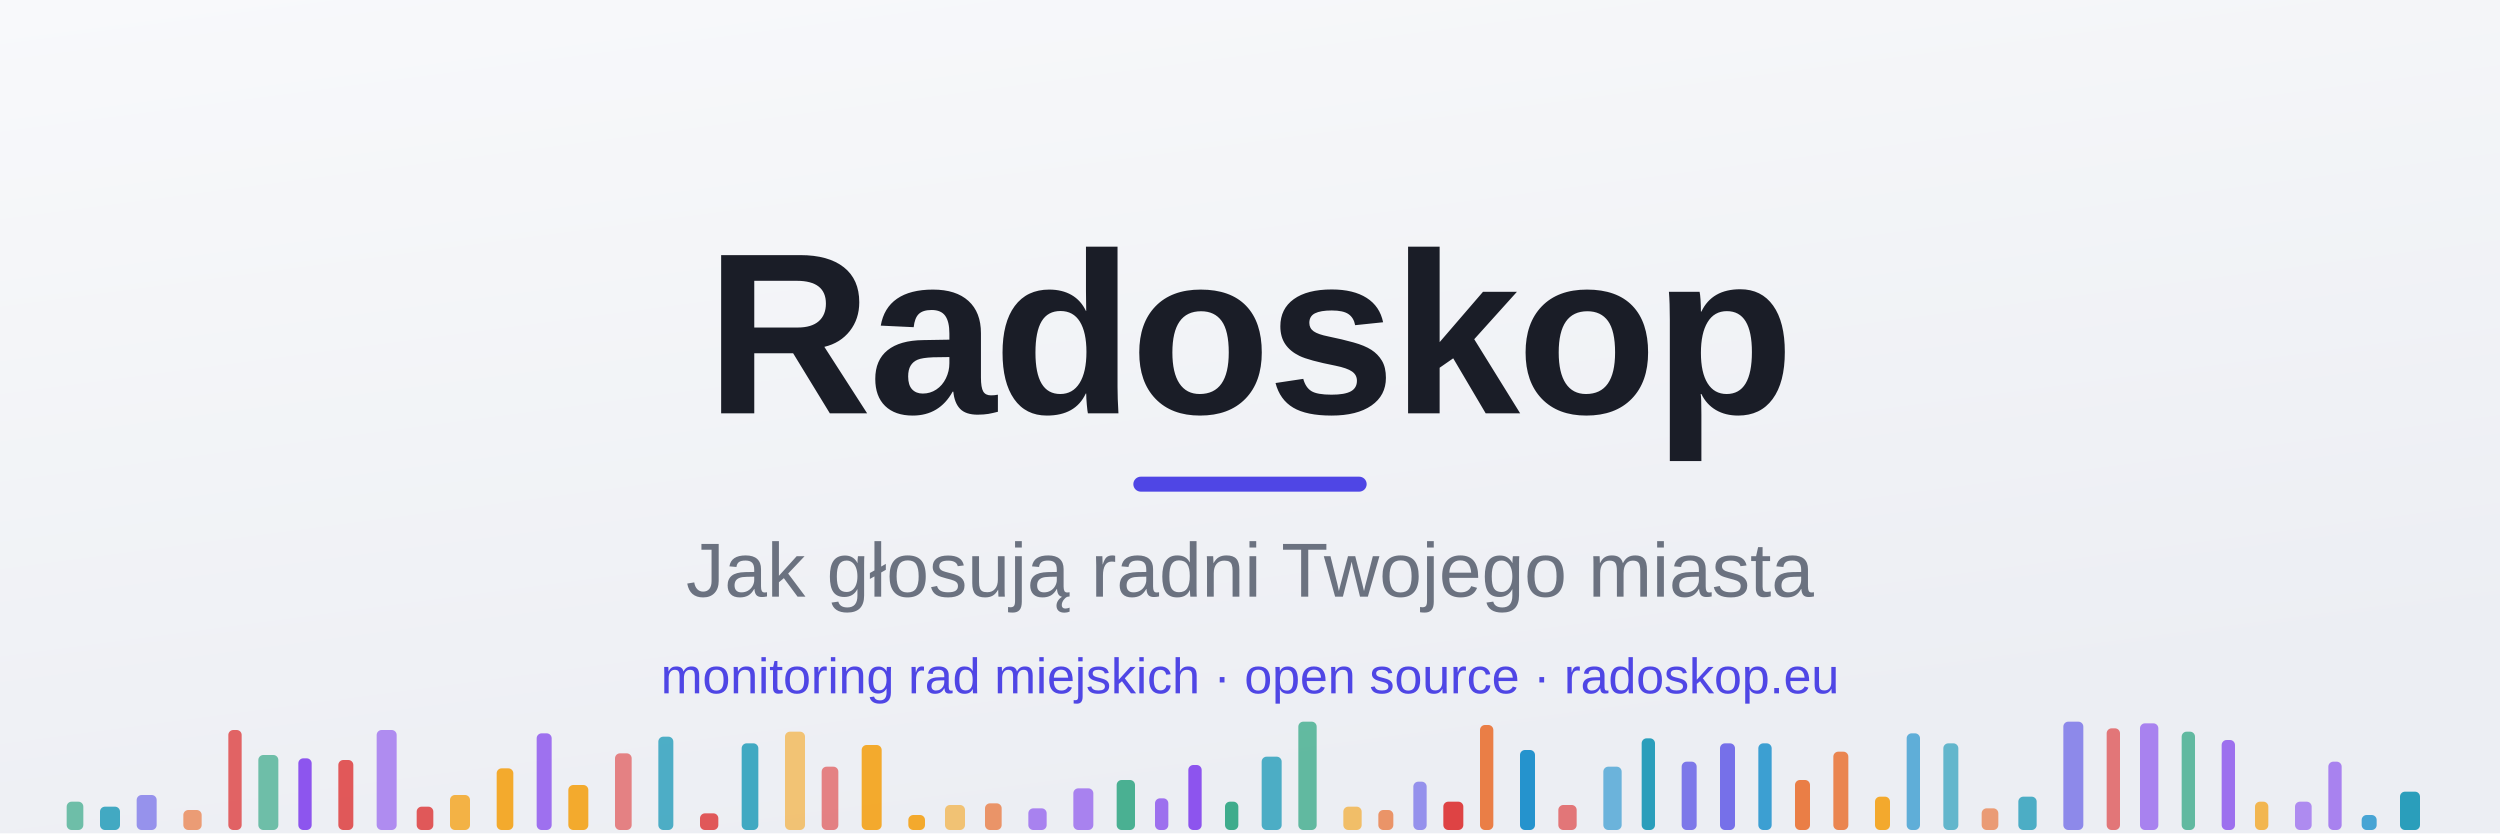
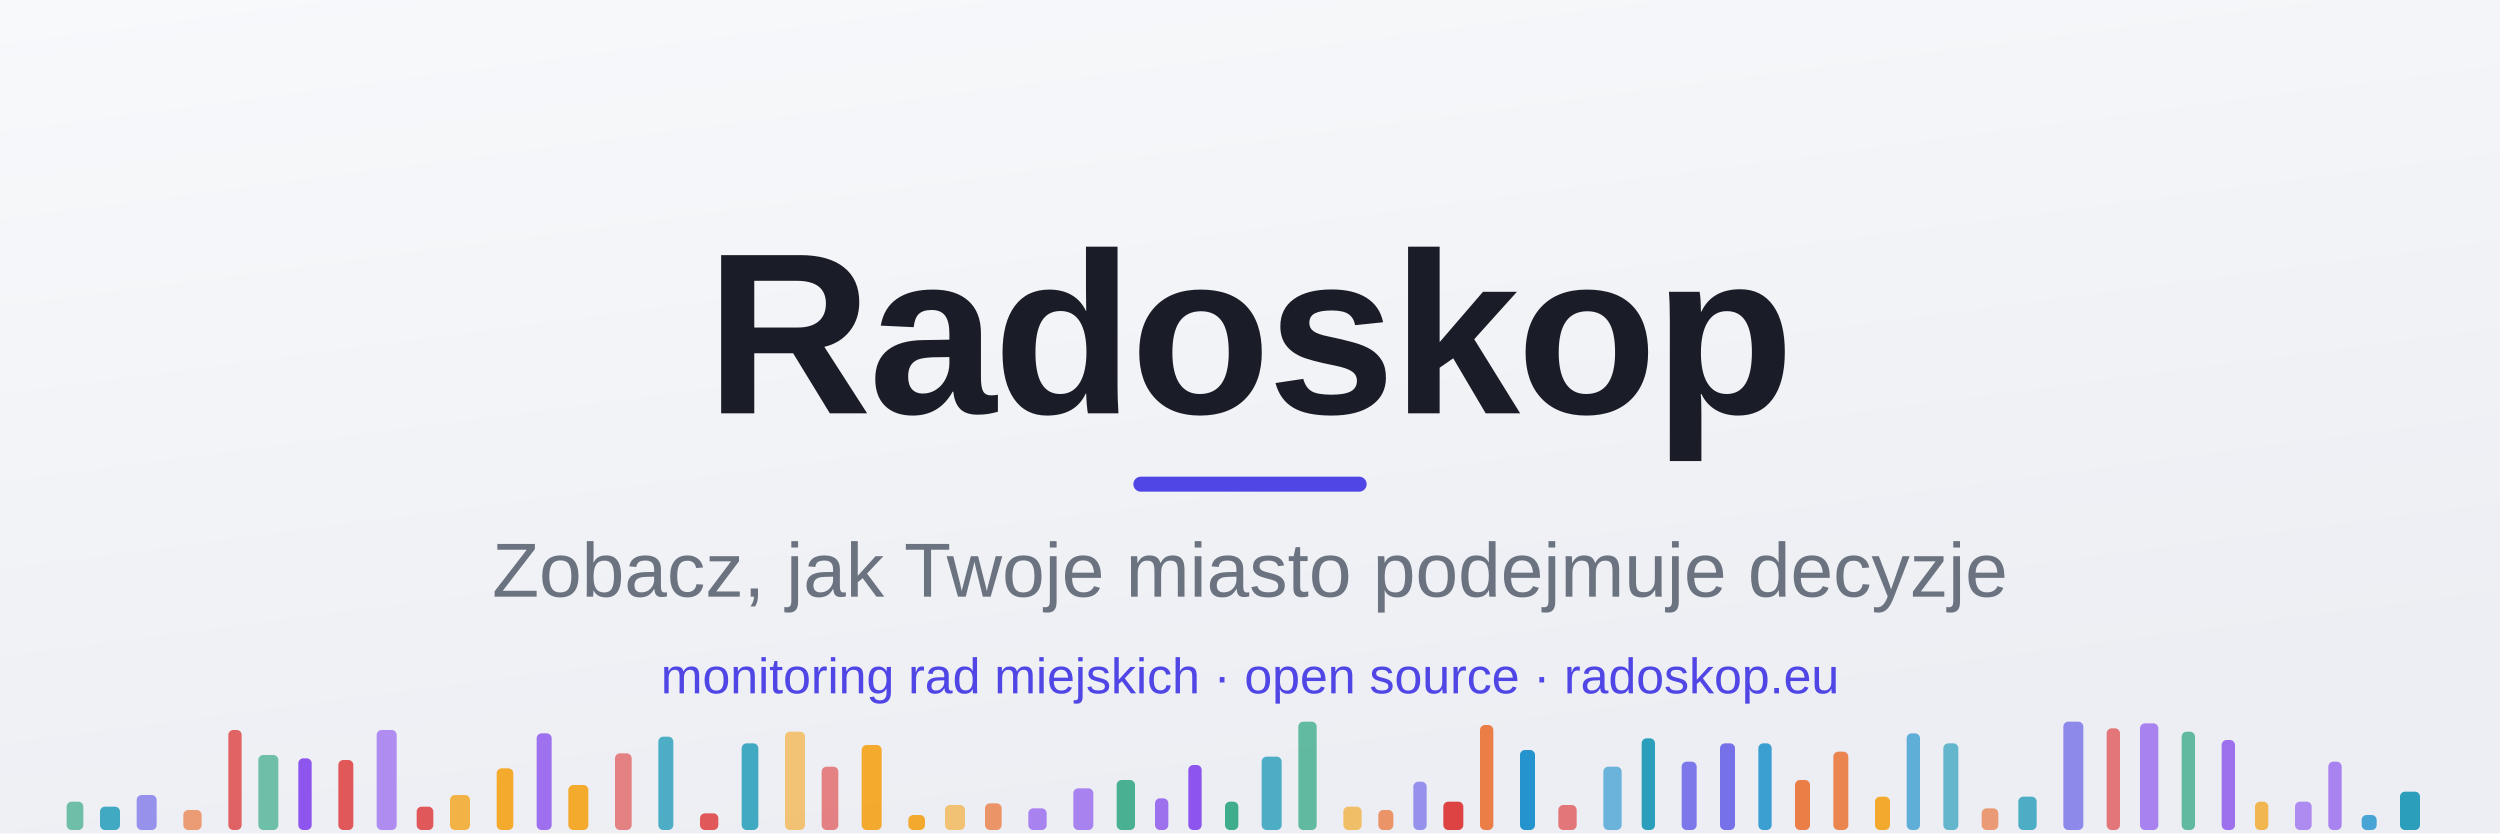
<svg xmlns="http://www.w3.org/2000/svg" width="1500" height="500" viewBox="0 0 1500 500">
  <defs>
    <linearGradient id="bg" x1="0" y1="0" x2="0.4" y2="1">
      <stop offset="0%" stop-color="#f8f9fb" />
      <stop offset="100%" stop-color="#eceef3" />
    </linearGradient>
  </defs>
  <rect width="1500" height="500" fill="url(#bg)" />
  <text x="750.0" y="248" font-family="Liberation Sans, DejaVu Sans, sans-serif" font-size="138" font-weight="700" fill="#1a1d27" text-anchor="middle" letter-spacing="-2">Radoskop</text>
  <rect x="680.0" y="286" width="140" height="9" rx="4.5" fill="#4f46e5" />
-   <text x="750.0" y="358" font-family="Liberation Sans, DejaVu Sans, sans-serif" font-size="46" fill="#6b7280" text-anchor="middle">Jak głosują radni Twojego miasta</text>
+   <text x="750.0" y="358" font-family="Liberation Sans, DejaVu Sans, sans-serif" font-size="46" fill="#6b7280" text-anchor="middle">Zobacz, jak Twoje miasto podejmuje decyzje</text>
  <text x="750.0" y="416" font-family="Liberation Sans, DejaVu Sans, sans-serif" font-size="30" fill="#4f46e5" text-anchor="middle">monitoring rad miejskich  ·  open source  ·  radoskop.eu</text>
  <rect x="40" y="481" width="10" height="17" rx="3" fill="#059669" opacity="0.55" />
  <rect x="60" y="484" width="12" height="14" rx="3" fill="#0891b2" opacity="0.75" />
  <rect x="82" y="477" width="12" height="21" rx="3" fill="#4f46e5" opacity="0.55" />
  <rect x="110" y="486" width="11" height="12" rx="3" fill="#ea580c" opacity="0.55" />
  <rect x="137" y="438" width="8" height="60" rx="3" fill="#dc2626" opacity="0.7" />
  <rect x="155" y="453" width="12" height="45" rx="3" fill="#059669" opacity="0.55" />
  <rect x="179" y="455" width="8" height="43" rx="3" fill="#7c3aed" opacity="0.85" />
  <rect x="203" y="456" width="9" height="42" rx="3" fill="#dc2626" opacity="0.75" />
  <rect x="226" y="438" width="12" height="60" rx="3" fill="#7c3aed" opacity="0.55" />
  <rect x="250" y="484" width="10" height="14" rx="3" fill="#dc2626" opacity="0.75" />
  <rect x="270" y="477" width="12" height="21" rx="3" fill="#f59e0b" opacity="0.75" />
  <rect x="298" y="461" width="10" height="37" rx="3" fill="#f59e0b" opacity="0.85" />
  <rect x="322" y="440" width="9" height="58" rx="3" fill="#7c3aed" opacity="0.7" />
  <rect x="341" y="471" width="12" height="27" rx="3" fill="#f59e0b" opacity="0.85" />
  <rect x="369" y="452" width="10" height="46" rx="3" fill="#dc2626" opacity="0.55" />
  <rect x="395" y="442" width="9" height="56" rx="3" fill="#0891b2" opacity="0.7" />
  <rect x="420" y="488" width="11" height="10" rx="3" fill="#dc2626" opacity="0.75" />
  <rect x="445" y="446" width="10" height="52" rx="3" fill="#0891b2" opacity="0.75" />
  <rect x="471" y="439" width="12" height="59" rx="3" fill="#f59e0b" opacity="0.55" />
  <rect x="493" y="460" width="10" height="38" rx="3" fill="#dc2626" opacity="0.55" />
  <rect x="517" y="447" width="12" height="51" rx="3" fill="#f59e0b" opacity="0.85" />
  <rect x="545" y="489" width="10" height="9" rx="3" fill="#f59e0b" opacity="0.85" />
  <rect x="567" y="483" width="12" height="15" rx="3" fill="#f59e0b" opacity="0.55" />
  <rect x="591" y="482" width="10" height="16" rx="3" fill="#ea580c" opacity="0.6" />
  <rect x="617" y="485" width="11" height="13" rx="3" fill="#7c3aed" opacity="0.6" />
  <rect x="644" y="473" width="12" height="25" rx="3" fill="#7c3aed" opacity="0.6" />
  <rect x="670" y="468" width="11" height="30" rx="3" fill="#059669" opacity="0.7" />
  <rect x="693" y="479" width="8" height="19" rx="3" fill="#7c3aed" opacity="0.7" />
  <rect x="713" y="459" width="8" height="39" rx="3" fill="#7c3aed" opacity="0.85" />
  <rect x="735" y="481" width="8" height="17" rx="3" fill="#059669" opacity="0.75" />
  <rect x="757" y="454" width="12" height="44" rx="3" fill="#0891b2" opacity="0.7" />
  <rect x="779" y="433" width="11" height="65" rx="3" fill="#059669" opacity="0.6" />
  <rect x="806" y="484" width="11" height="14" rx="3" fill="#f59e0b" opacity="0.6" />
  <rect x="827" y="486" width="9" height="12" rx="3" fill="#ea580c" opacity="0.6" />
  <rect x="848" y="469" width="8" height="29" rx="3" fill="#4f46e5" opacity="0.55" />
  <rect x="866" y="481" width="12" height="17" rx="3" fill="#dc2626" opacity="0.85" />
  <rect x="888" y="435" width="8" height="63" rx="3" fill="#ea580c" opacity="0.75" />
  <rect x="912" y="450" width="9" height="48" rx="3" fill="#0284c7" opacity="0.85" />
  <rect x="935" y="483" width="11" height="15" rx="3" fill="#dc2626" opacity="0.6" />
  <rect x="962" y="460" width="11" height="38" rx="3" fill="#0284c7" opacity="0.55" />
  <rect x="985" y="443" width="8" height="55" rx="3" fill="#0891b2" opacity="0.85" />
  <rect x="1009" y="457" width="9" height="41" rx="3" fill="#4f46e5" opacity="0.7" />
  <rect x="1032" y="446" width="9" height="52" rx="3" fill="#4f46e5" opacity="0.75" />
  <rect x="1055" y="446" width="8" height="52" rx="3" fill="#0284c7" opacity="0.75" />
  <rect x="1077" y="468" width="9" height="30" rx="3" fill="#ea580c" opacity="0.75" />
  <rect x="1100" y="451" width="9" height="47" rx="3" fill="#ea580c" opacity="0.7" />
  <rect x="1125" y="478" width="9" height="20" rx="3" fill="#f59e0b" opacity="0.85" />
  <rect x="1144" y="440" width="8" height="58" rx="3" fill="#0284c7" opacity="0.6" />
  <rect x="1166" y="446" width="9" height="52" rx="3" fill="#0891b2" opacity="0.6" />
  <rect x="1189" y="485" width="10" height="13" rx="3" fill="#ea580c" opacity="0.55" />
  <rect x="1211" y="478" width="11" height="20" rx="3" fill="#0891b2" opacity="0.7" />
  <rect x="1238" y="433" width="12" height="65" rx="3" fill="#4f46e5" opacity="0.6" />
  <rect x="1264" y="437" width="8" height="61" rx="3" fill="#dc2626" opacity="0.6" />
  <rect x="1284" y="434" width="11" height="64" rx="3" fill="#7c3aed" opacity="0.6" />
  <rect x="1309" y="439" width="8" height="59" rx="3" fill="#059669" opacity="0.6" />
  <rect x="1333" y="444" width="8" height="54" rx="3" fill="#7c3aed" opacity="0.7" />
  <rect x="1353" y="481" width="8" height="17" rx="3" fill="#f59e0b" opacity="0.7" />
  <rect x="1377" y="481" width="10" height="17" rx="3" fill="#7c3aed" opacity="0.55" />
  <rect x="1397" y="457" width="8" height="41" rx="3" fill="#7c3aed" opacity="0.6" />
  <rect x="1417" y="489" width="9" height="9" rx="3" fill="#0284c7" opacity="0.7" />
  <rect x="1440" y="475" width="12" height="23" rx="3" fill="#0891b2" opacity="0.85" />
</svg>
